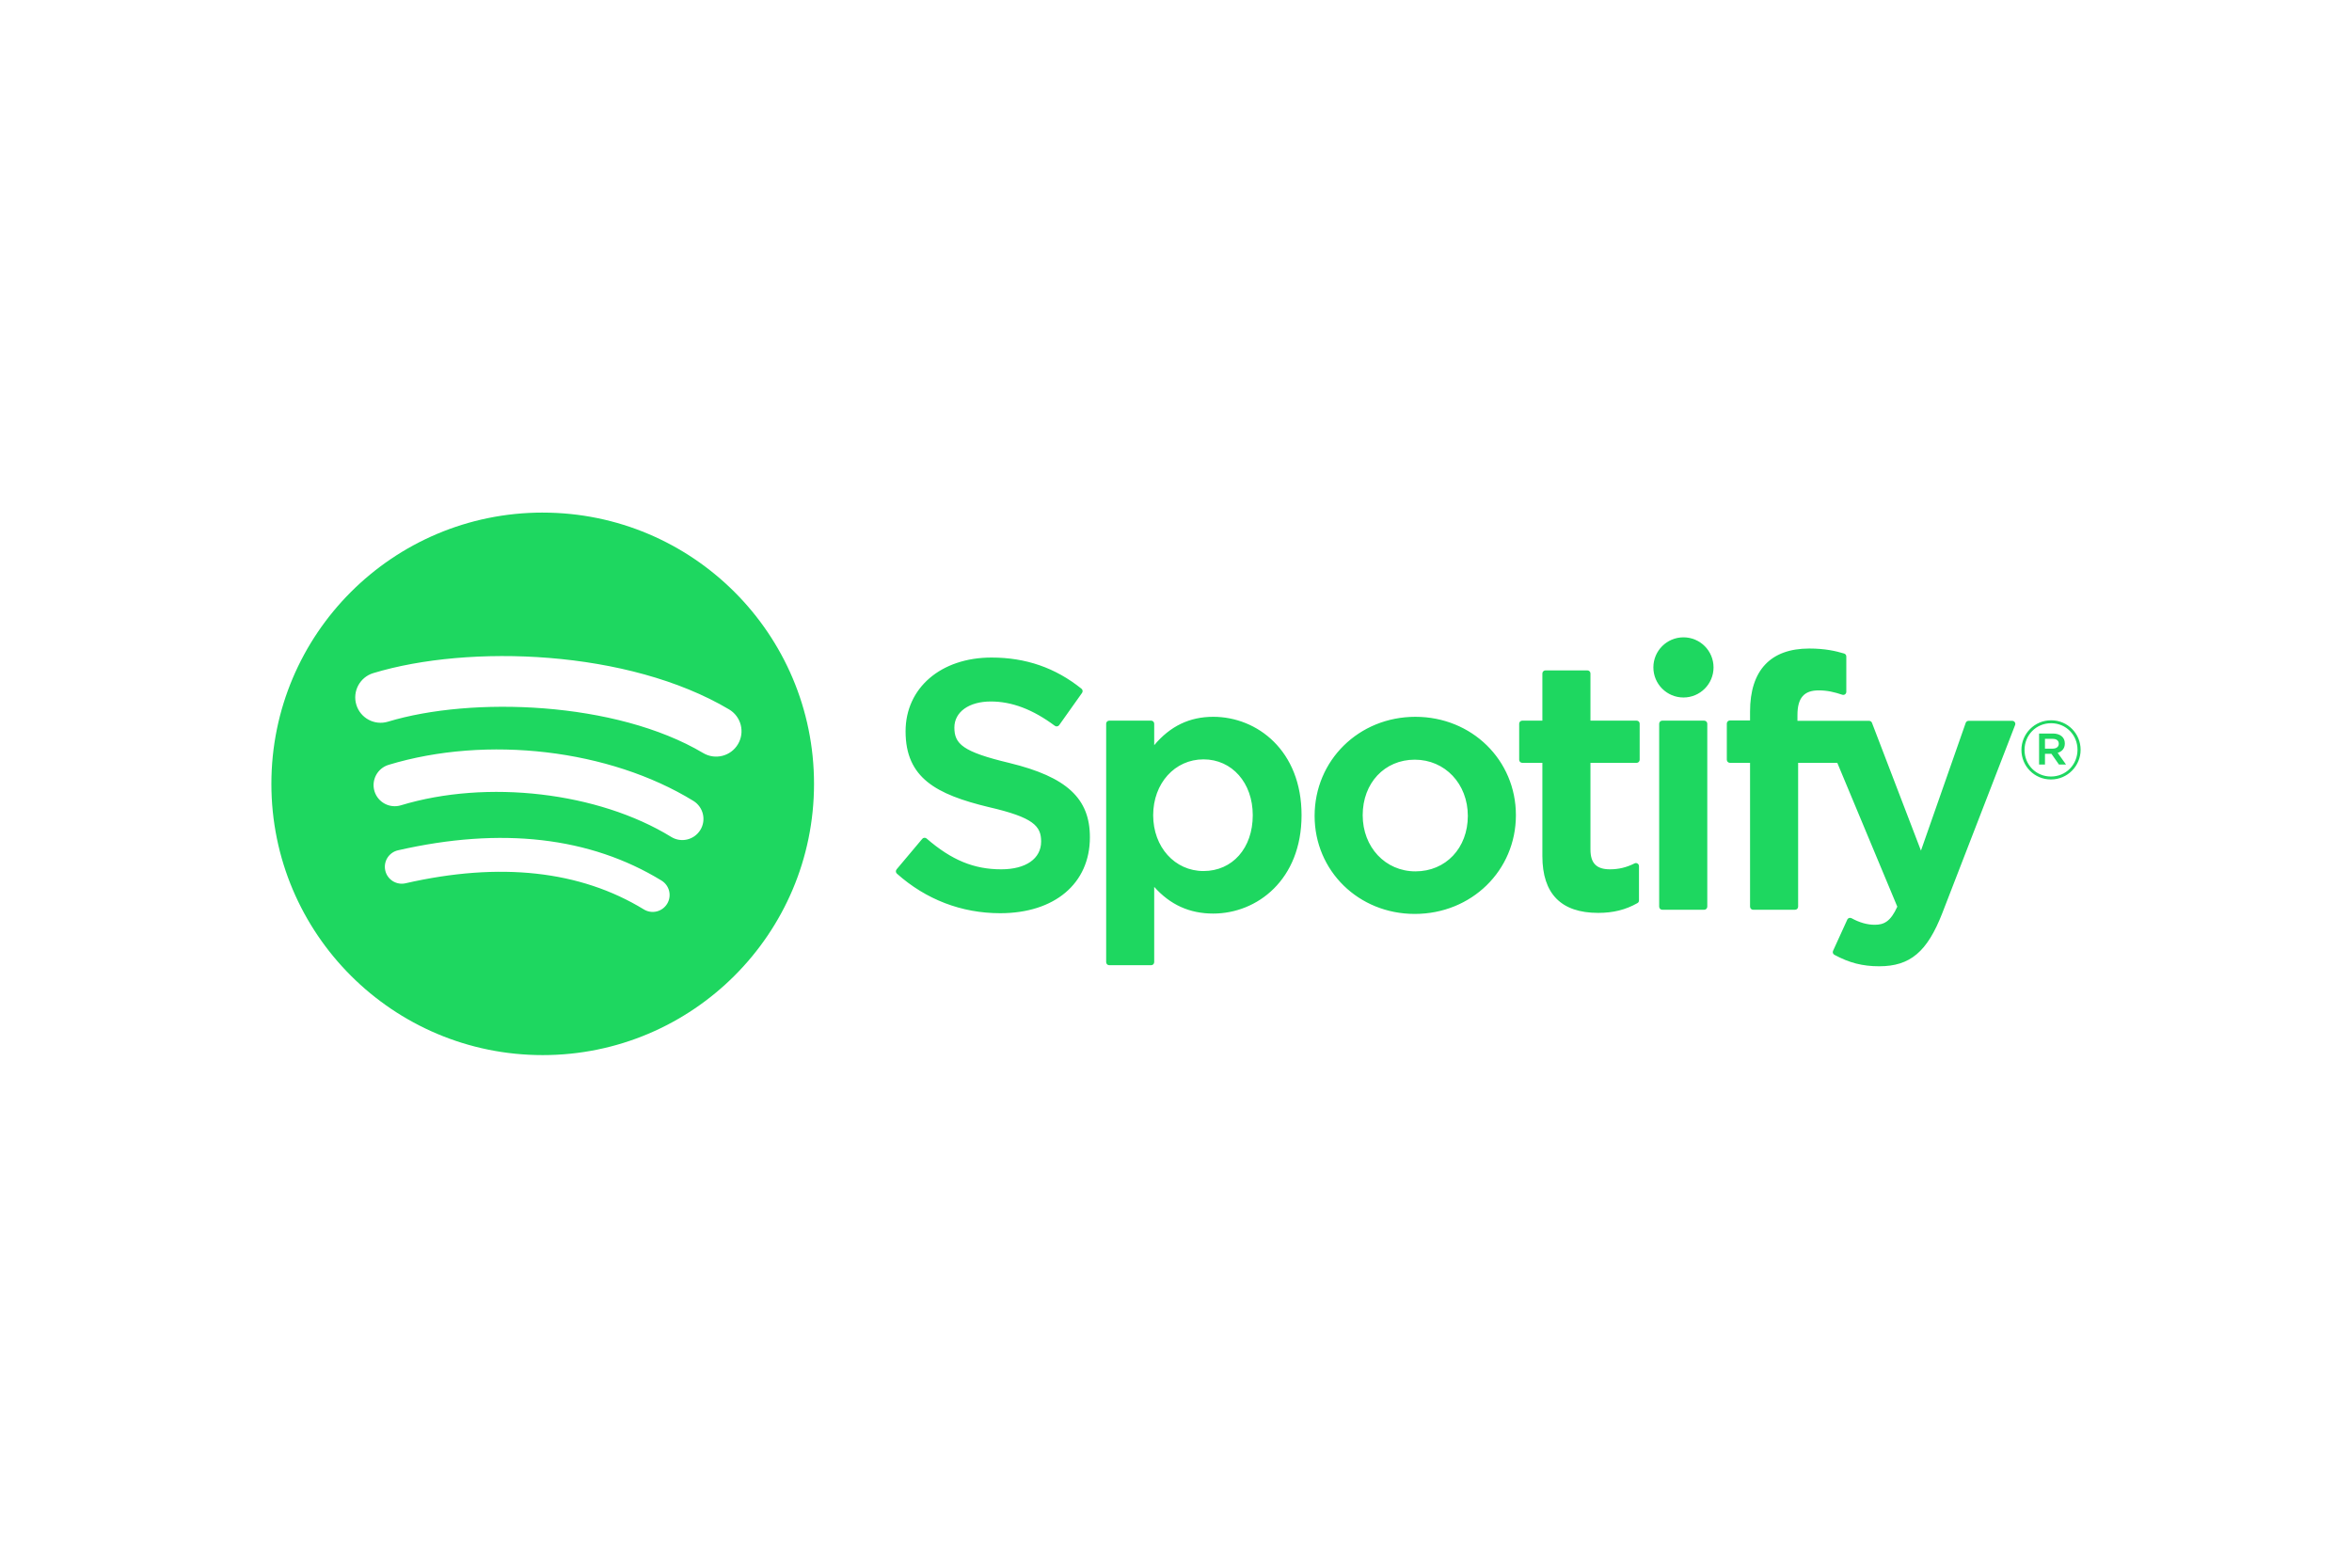
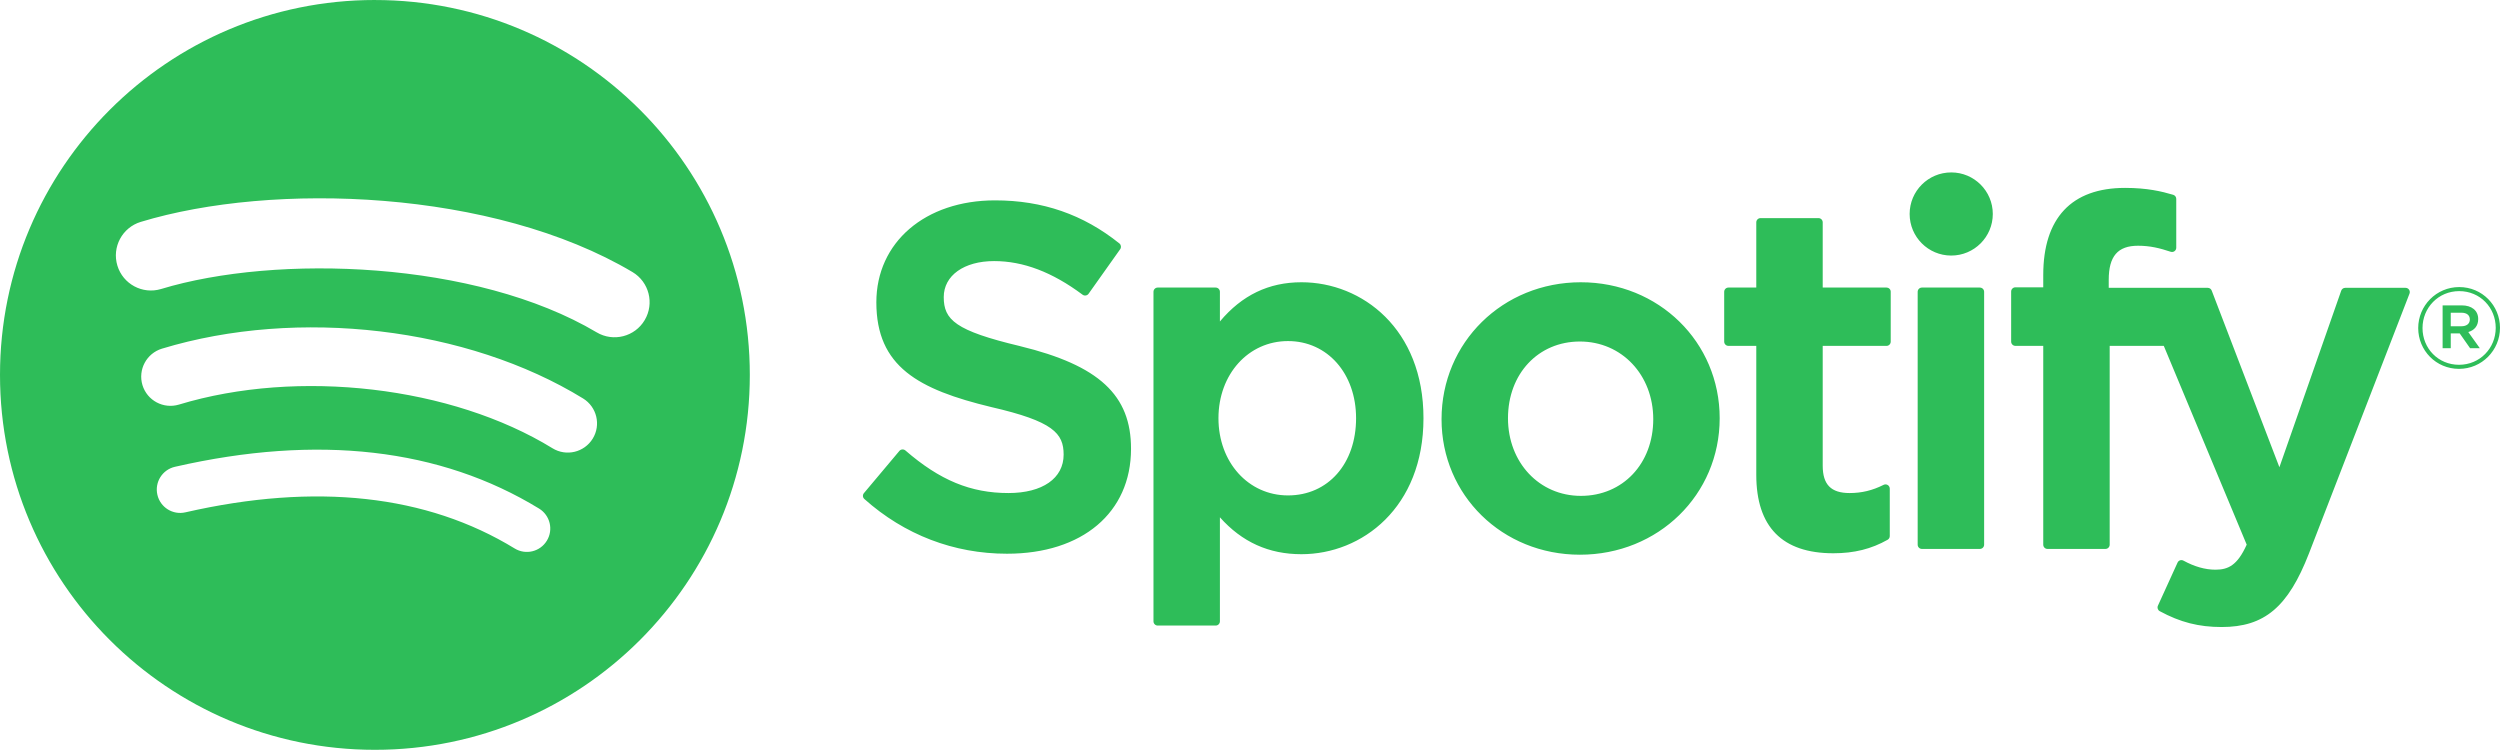
- <svg xmlns="http://www.w3.org/2000/svg" height="800" width="1200" viewBox="-83.764 -41.871 725.955 251.225">
-   <path d="M83.743 0C37.494 0 0 37.493 0 83.742c0 46.251 37.494 83.741 83.743 83.741 46.254 0 83.744-37.49 83.744-83.741 0-46.246-37.49-83.738-83.745-83.738zm38.404 120.78a5.217 5.217 0 01-7.18 1.73c-19.662-12.01-44.414-14.73-73.564-8.07a5.222 5.222 0 01-6.249-3.93 5.213 5.213 0 013.926-6.25c31.9-7.288 59.263-4.15 81.337 9.34 2.46 1.51 3.24 4.72 1.73 7.18zm10.25-22.802c-1.89 3.072-5.91 4.042-8.98 2.152-22.51-13.836-56.823-17.843-83.448-9.761-3.453 1.043-7.1-.903-8.148-4.35a6.538 6.538 0 014.354-8.143c30.413-9.228 68.222-4.758 94.072 11.127 3.07 1.89 4.04 5.91 2.15 8.976zm.88-23.744c-26.99-16.031-71.52-17.505-97.289-9.684-4.138 1.255-8.514-1.081-9.768-5.219a7.835 7.835 0 015.221-9.771c29.581-8.98 78.756-7.245 109.83 11.202a7.823 7.823 0 012.74 10.733c-2.2 3.722-7.02 4.949-10.73 2.739zm94.56 3.072c-14.46-3.448-17.03-5.868-17.03-10.953 0-4.804 4.52-8.037 11.25-8.037 6.52 0 12.98 2.455 19.76 7.509.2.153.46.214.71.174a.933.933 0 00.63-.386l7.06-9.952a.95.95 0 00-.18-1.288c-8.07-6.473-17.15-9.62-27.77-9.62-15.61 0-26.52 9.369-26.52 22.774 0 14.375 9.41 19.465 25.67 23.394 13.83 3.187 16.17 5.857 16.17 10.629 0 5.29-4.72 8.58-12.32 8.58-8.44 0-15.33-2.85-23.03-9.51a.98.98 0 00-.69-.23c-.26.02-.49.14-.65.33l-7.92 9.42c-.33.4-.29.98.09 1.32 8.96 8 19.98 12.22 31.88 12.22 16.82 0 27.69-9.19 27.69-23.42.03-12.007-7.16-18.657-24.77-22.941zm62.86-14.26c-7.29 0-13.27 2.872-18.21 8.757v-6.624a.945.945 0 00-.94-.949h-12.95c-.52 0-.94.426-.94.949v73.601c0 .52.42.95.94.95h12.95c.52 0 .94-.43.94-.95v-23.23c4.94 5.53 10.92 8.24 18.21 8.24 13.55 0 27.27-10.43 27.27-30.369.02-19.943-13.7-30.376-27.26-30.376zm12.21 30.375c0 10.149-6.25 17.239-15.21 17.239-8.85 0-15.53-7.41-15.53-17.239 0-9.83 6.68-17.238 15.53-17.238 8.81-.001 15.21 7.247 15.21 17.237zm50.21-30.375c-17.45 0-31.12 13.436-31.12 30.592 0 16.972 13.58 30.262 30.91 30.262 17.51 0 31.22-13.39 31.22-30.479 0-17.031-13.62-30.373-31.01-30.373zm0 47.714c-9.28 0-16.28-7.46-16.28-17.344 0-9.929 6.76-17.134 16.07-17.134 9.34 0 16.38 7.457 16.38 17.351 0 9.927-6.8 17.127-16.17 17.127zm68.27-46.53h-14.25V49.664a.944.944 0 00-.94-.948h-12.95c-.52 0-.95.426-.95.948V64.23h-6.22c-.52 0-.94.426-.94.949v11.127c0 .522.42.949.94.949h6.22v28.795c0 11.63 5.79 17.53 17.22 17.53 4.64 0 8.49-.96 12.12-3.02.3-.16.48-.48.48-.82v-10.6c0-.32-.17-.63-.45-.8a.918.918 0 00-.92-.04c-2.49 1.25-4.9 1.83-7.6 1.83-4.15 0-6.01-1.89-6.01-6.11V77.26h14.25c.52 0 .94-.426.94-.949V65.185a.918.918 0 00-.93-.949zm49.64.057v-1.789c0-5.263 2.02-7.61 6.54-7.61 2.7 0 4.87.536 7.3 1.346.3.094.61.047.85-.132a.94.94 0 00.39-.77v-10.91a.937.937 0 00-.67-.909c-2.56-.763-5.84-1.546-10.76-1.546-11.95 0-18.28 6.734-18.28 19.467v2.74h-6.22c-.52 0-.95.426-.95.948v11.184c0 .522.43.949.95.949h6.22v44.405c0 .53.43.95.95.95h12.94c.53 0 .95-.42.95-.95V77.258h12.09l18.52 44.402c-2.1 4.66-4.17 5.59-6.99 5.59-2.28 0-4.69-.68-7.14-2.03a1.03 1.03 0 00-.75-.07c-.25.09-.46.27-.56.51l-4.39 9.63c-.21.46-.03.99.41 1.23 4.58 2.48 8.71 3.54 13.82 3.54 9.56 0 14.85-4.46 19.5-16.44l22.46-58.037a.925.925 0 00-.1-.881.924.924 0 00-.77-.412h-13.48c-.41 0-.77.257-.9.636l-13.81 39.434-15.12-39.46a.944.944 0 00-.88-.61h-22.12zm-28.78-.057h-12.95c-.52 0-.95.426-.95.949v56.481c0 .53.43.95.95.95h12.95c.52 0 .95-.42.95-.95V65.183a.947.947 0 00-.95-.949zm-6.4-25.719c-5.13 0-9.29 4.152-9.29 9.281a9.289 9.289 0 009.29 9.289c5.13 0 9.28-4.157 9.28-9.289 0-5.128-4.16-9.281-9.28-9.281zm113.42 43.88c-5.12 0-9.11-4.115-9.11-9.112s4.04-9.159 9.16-9.159 9.11 4.114 9.11 9.107c0 4.997-4.04 9.164-9.16 9.164zm.05-17.365c-4.67 0-8.2 3.71-8.2 8.253 0 4.541 3.51 8.201 8.15 8.201 4.67 0 8.2-3.707 8.2-8.253 0-4.541-3.51-8.201-8.15-8.201zm2.02 9.138l2.58 3.608h-2.18l-2.32-3.31h-1.99v3.31h-1.82v-9.564h4.26c2.23 0 3.69 1.137 3.69 3.051.01 1.568-.9 2.526-2.21 2.905zm-1.54-4.315h-2.37v3.025h2.37c1.18 0 1.89-.579 1.89-1.514 0-.984-.71-1.511-1.89-1.511z" fill="#1ED760" />
+ <svg xmlns="http://www.w3.org/2000/svg" width="9772.44" height="2931.018" viewBox="74.428 1369.145 9772.44 2931.018">
+   <path fill="#2EBD59" d="M1539.928 1369.145c-809.356 0-1465.5 656.126-1465.5 1465.482 0 809.443 656.144 1465.535 1465.5 1465.535 809.392 0 1465.5-656.091 1465.5-1465.535 0-809.304-656.074-1465.412-1465.518-1465.412l.018-.07zm672.069 2113.646c-26.32 43.173-82.565 56.7-125.598 30.397-344.137-210.332-777.297-257.845-1287.421-141.312-49.157 11.271-98.157-19.547-109.356-68.688-11.253-49.157 19.424-98.157 68.704-109.356 558.249-127.628 1037.101-72.695 1423.378 163.344 43.05 26.426 56.699 82.601 30.275 125.65l.018-.035zm179.374-398.981c-33.145 53.777-103.46 70.647-157.167 37.624-393.837-242.094-994.384-312.217-1460.32-170.781-60.428 18.252-124.25-15.803-142.59-76.125-18.2-60.428 15.873-124.128 76.195-142.503 532.227-161.489 1193.865-83.265 1646.239 194.723 53.726 33.075 70.7 103.425 37.625 157.079l.018-.017zm15.4-415.52c-472.395-280.542-1251.599-306.337-1702.556-169.47-72.414 21.962-148.994-18.918-170.939-91.333-21.945-72.449 18.9-148.977 91.367-170.992 517.667-157.149 1378.229-126.787 1922.022 196.035 65.135 38.657 86.503 122.779 47.897 187.827-38.5 65.135-122.85 86.607-187.774 47.933h-.017zM4061.569 2722.05c-253.033-60.34-298.078-102.689-298.078-191.678 0-84.069 79.152-140.646 196.857-140.646 114.1 0 227.237 42.962 345.852 131.407 3.588 2.678 8.086 3.744 12.513 3.045 4.428-.665 8.348-3.098 10.938-6.755l123.55-174.16c5.075-7.175 3.692-17.062-3.15-22.54-141.172-113.277-300.142-168.35-485.956-168.35-273.21 0-464.047 163.957-464.047 398.545 0 251.562 164.622 340.637 449.102 409.394 242.13 55.772 282.993 102.498 282.993 186.025 0 92.557-82.636 150.097-215.618 150.097-147.699 0-268.169-49.752-402.937-166.46-3.342-2.888-7.928-4.199-12.162-3.954-4.463.367-8.541 2.432-11.375 5.845l-138.53 164.867c-5.81 6.842-5.075 17.062 1.646 22.978 156.799 139.982 349.648 213.92 557.759 213.92 294.401 0 484.644-160.86 484.644-409.832.525-210.175-125.299-326.55-433.474-401.52l-.527-.228zM5161.617 2472.5c-127.609 0-232.277 50.26-318.587 153.247v-115.92c0-9.152-7.42-16.607-16.555-16.607h-226.572c-9.152 0-16.555 7.455-16.555 16.607V3797.86c0 9.152 7.402 16.607 16.555 16.607h226.572c9.135 0 16.555-7.454 16.555-16.607v-406.577c86.328 96.88 191.013 144.218 318.587 144.218 237.107 0 477.138-182.524 477.138-531.439.35-349.002-239.75-531.579-476.875-531.579l-.263.017zm213.675 531.562c0 177.678-109.445 301.665-266.158 301.665-154.926 0-271.791-129.623-271.791-301.665 0-172.024 116.865-301.664 271.791-301.664 154.176-.018 266.176 126.822 266.176 301.646l-.018.018zM6253.966 2472.5c-305.357 0-544.582 235.13-544.582 535.359 0 296.957 237.58 529.619 540.837 529.619 306.442 0 546.401-234.342 546.401-533.417 0-298.042-238.35-531.526-542.674-531.526l.018-.035zm0 834.994c-162.418 0-284.865-130.498-284.865-303.52 0-173.758 118.213-299.845 281.119-299.845 163.468 0 286.737 130.497 286.737 303.642 0 173.723-118.999 299.723-282.975 299.723h-.016zM7448.688 2493.221h-249.322v-254.905c0-9.135-7.385-16.59-16.537-16.59h-226.537c-9.17 0-16.607 7.455-16.607 16.59v254.905h-108.938c-9.117 0-16.503 7.454-16.503 16.607v194.722c0 9.135 7.386 16.607 16.503 16.607h108.938v503.842c0 203.612 101.342 306.845 301.209 306.845 81.271 0 148.697-16.783 212.24-52.815 5.162-2.888 8.364-8.452 8.364-14.367v-185.43c0-5.723-2.976-11.13-7.875-14.122-4.935-3.098-11.077-3.255-16.135-.753-43.646 21.963-85.837 32.095-133 32.095-72.694 0-105.122-33.005-105.122-106.977v-468.229h249.322c9.152 0 16.52-7.455 16.52-16.607v-194.705c.35-9.152-7-16.607-16.274-16.607l-.246-.106zM8317.388 2494.218v-31.308c0-92.103 35.314-133.175 114.52-133.175 47.232 0 85.173 9.38 127.662 23.555 5.233 1.646 10.692.823 14.945-2.31 4.375-3.133 6.843-8.155 6.843-13.475V2146.58c0-7.298-4.69-13.755-11.726-15.908-44.888-13.353-102.322-27.055-188.316-27.055-209.266 0-319.883 117.845-319.883 340.672v47.95h-108.85c-9.135 0-16.625 7.455-16.625 16.59v195.72c0 9.135 7.49 16.607 16.625 16.607h108.85v777.156c0 9.152 7.385 16.607 16.521 16.607h226.572c9.152 0 16.607-7.455 16.607-16.607V2721.21h211.54l324.047 776.964c-36.785 81.637-72.959 97.877-122.342 97.877-39.918 0-81.953-11.918-124.934-35.438-4.042-2.223-8.837-2.59-13.194-1.242-4.323 1.522-7.962 4.742-9.8 8.942l-76.79 168.472c-3.658 7.963-.525 17.309 7.14 21.438 80.167 43.417 152.531 61.949 241.973 61.949 167.299 0 259.77-77.927 341.285-287.577l393.066-1015.698c1.977-5.11 1.383-10.885-1.75-15.417-3.113-4.498-8.137-7.21-13.633-7.21h-235.865c-7.068 0-13.389 4.497-15.697 11.13l-241.621 690.164-264.652-690.619c-2.414-6.423-8.609-10.676-15.469-10.676h-387.101l.052-.051zM7813.738 2493.221h-226.572c-9.153 0-16.607 7.454-16.607 16.607v988.485c0 9.152 7.454 16.607 16.607 16.607h226.572c9.135 0 16.607-7.455 16.607-16.607v-988.416a16.57 16.57 0 0 0-16.626-16.607l.019-.069zM7701.738 2043.139c-89.757 0-162.592 72.659-162.592 162.417 0 89.81 72.853 162.558 162.593 162.558 89.723 0 162.486-72.748 162.486-162.558 0-89.74-72.799-162.417-162.398-162.417h-.089zM9686.585 2811.037c-89.67 0-159.441-72.013-159.441-159.46s70.682-160.282 160.281-160.282c89.672 0 159.443 71.995 159.443 159.372 0 87.448-70.701 160.37-160.299 160.37h.016zm.875-303.887c-81.672 0-143.465 64.925-143.465 144.427 0 79.468 61.355 143.518 142.643 143.518 81.654 0 143.518-64.872 143.518-144.428 0-79.467-61.426-143.517-142.625-143.517h-.071zm35.352 159.914l45.098 63.141h-38.027l-40.602-57.925h-34.91v57.925h-31.832v-167.37h74.637c38.885 0 64.453 19.897 64.453 53.393.174 27.44-15.75 44.205-38.676 50.837h-.141zm-26.95-75.511h-41.512v52.938h41.512c20.719 0 33.09-10.133 33.09-26.495 0-17.22-12.424-26.442-33.074-26.442h-.016z" />
</svg>
